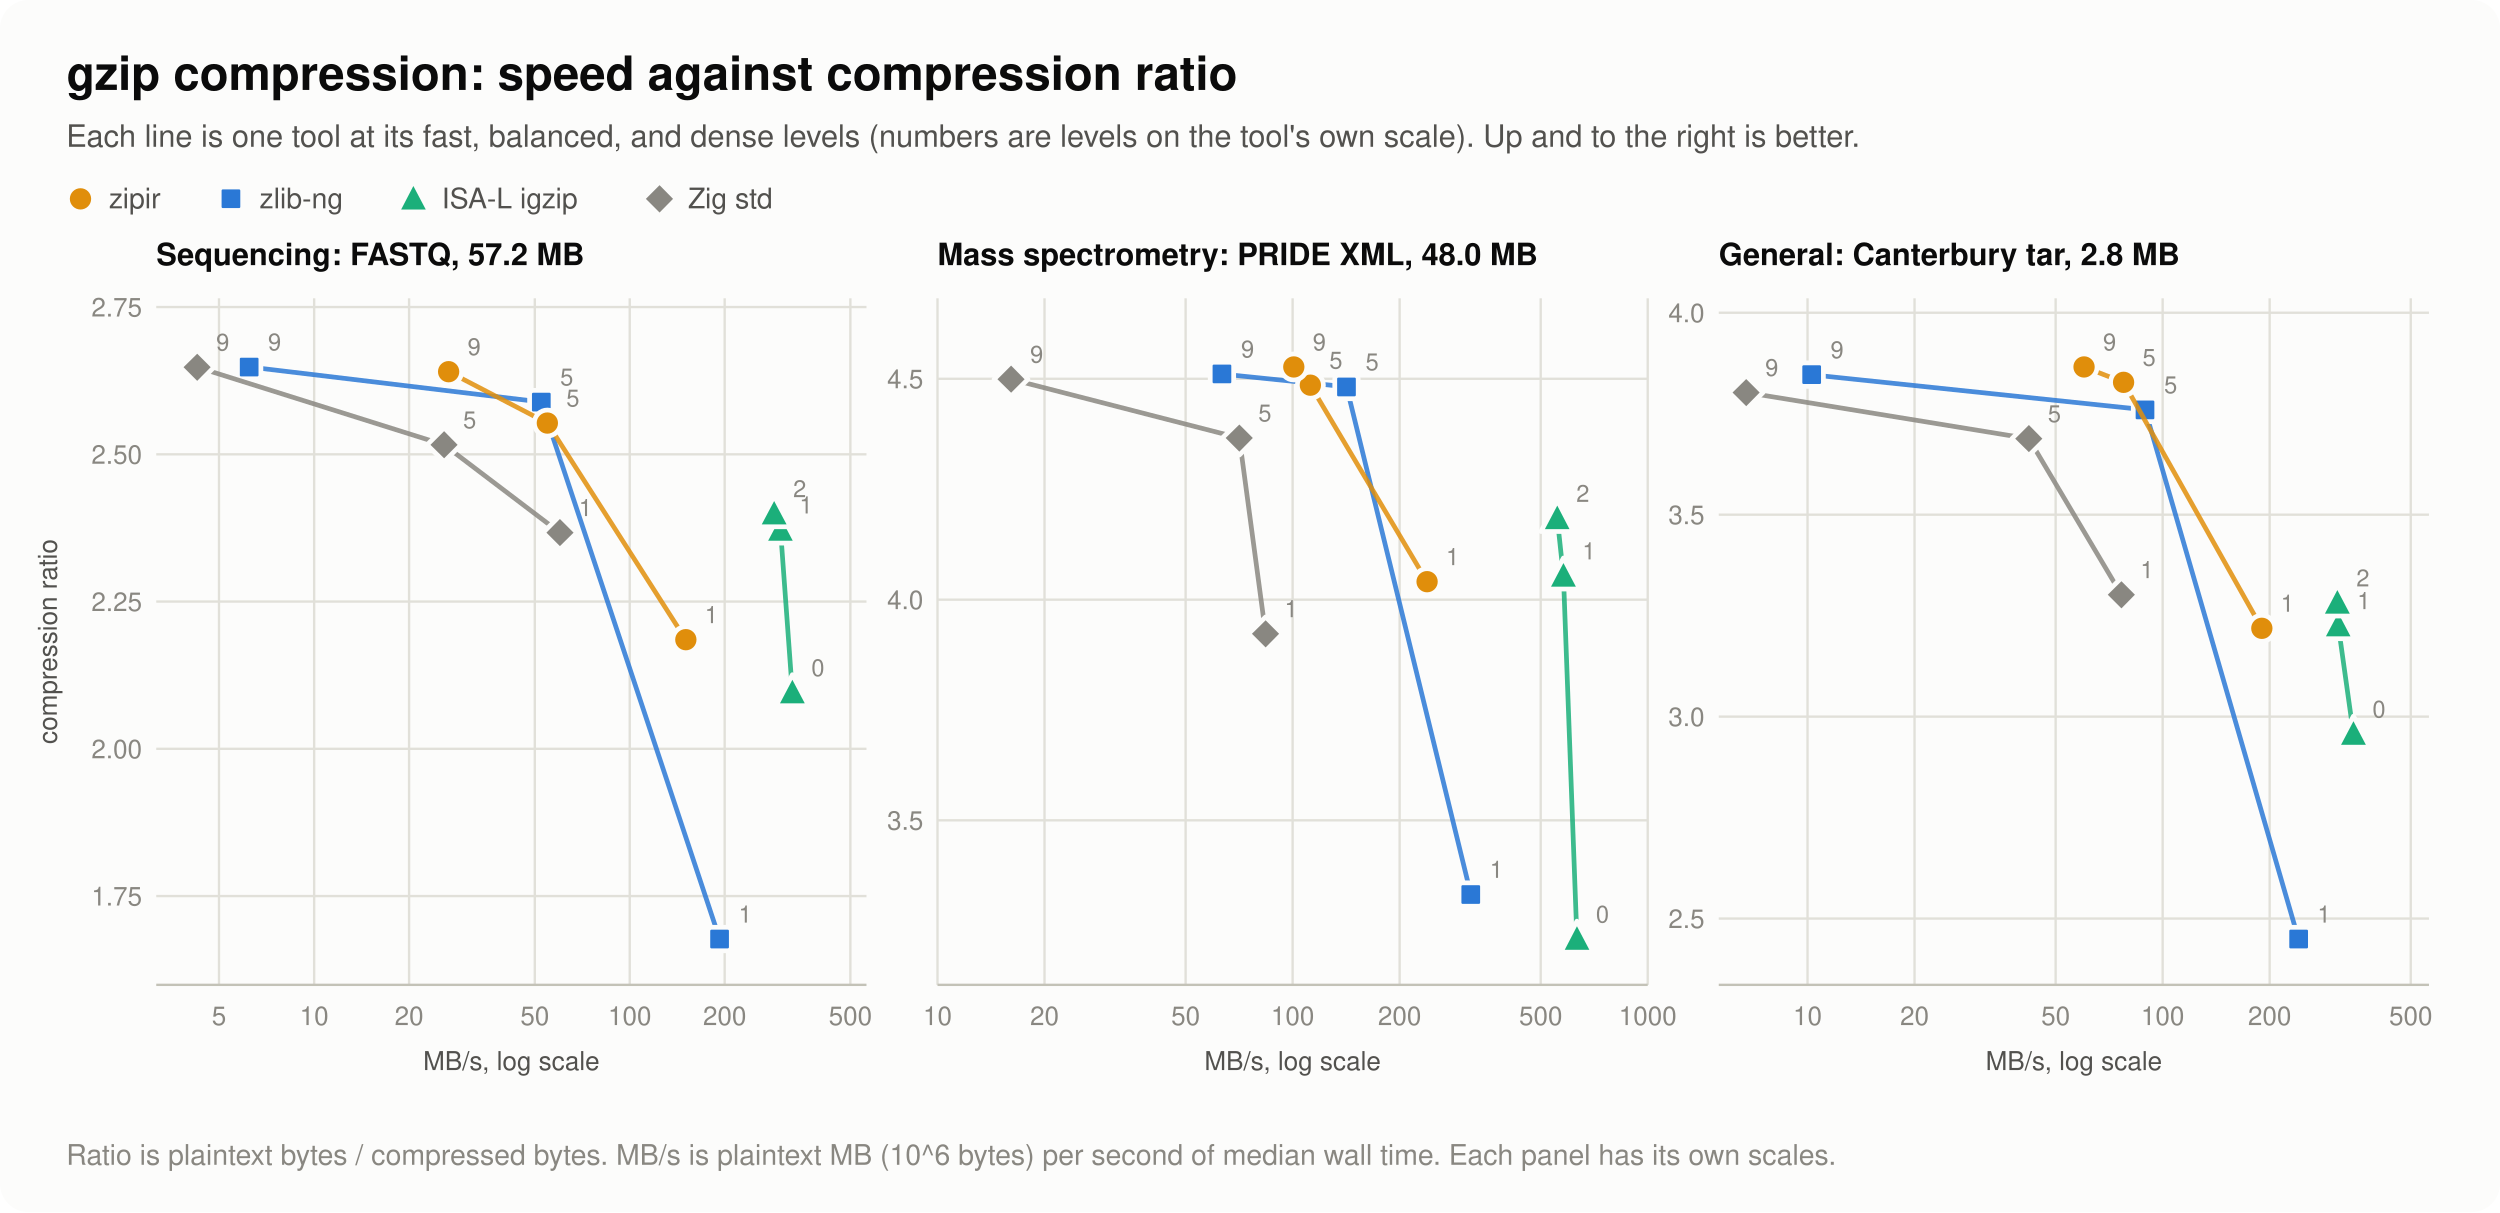
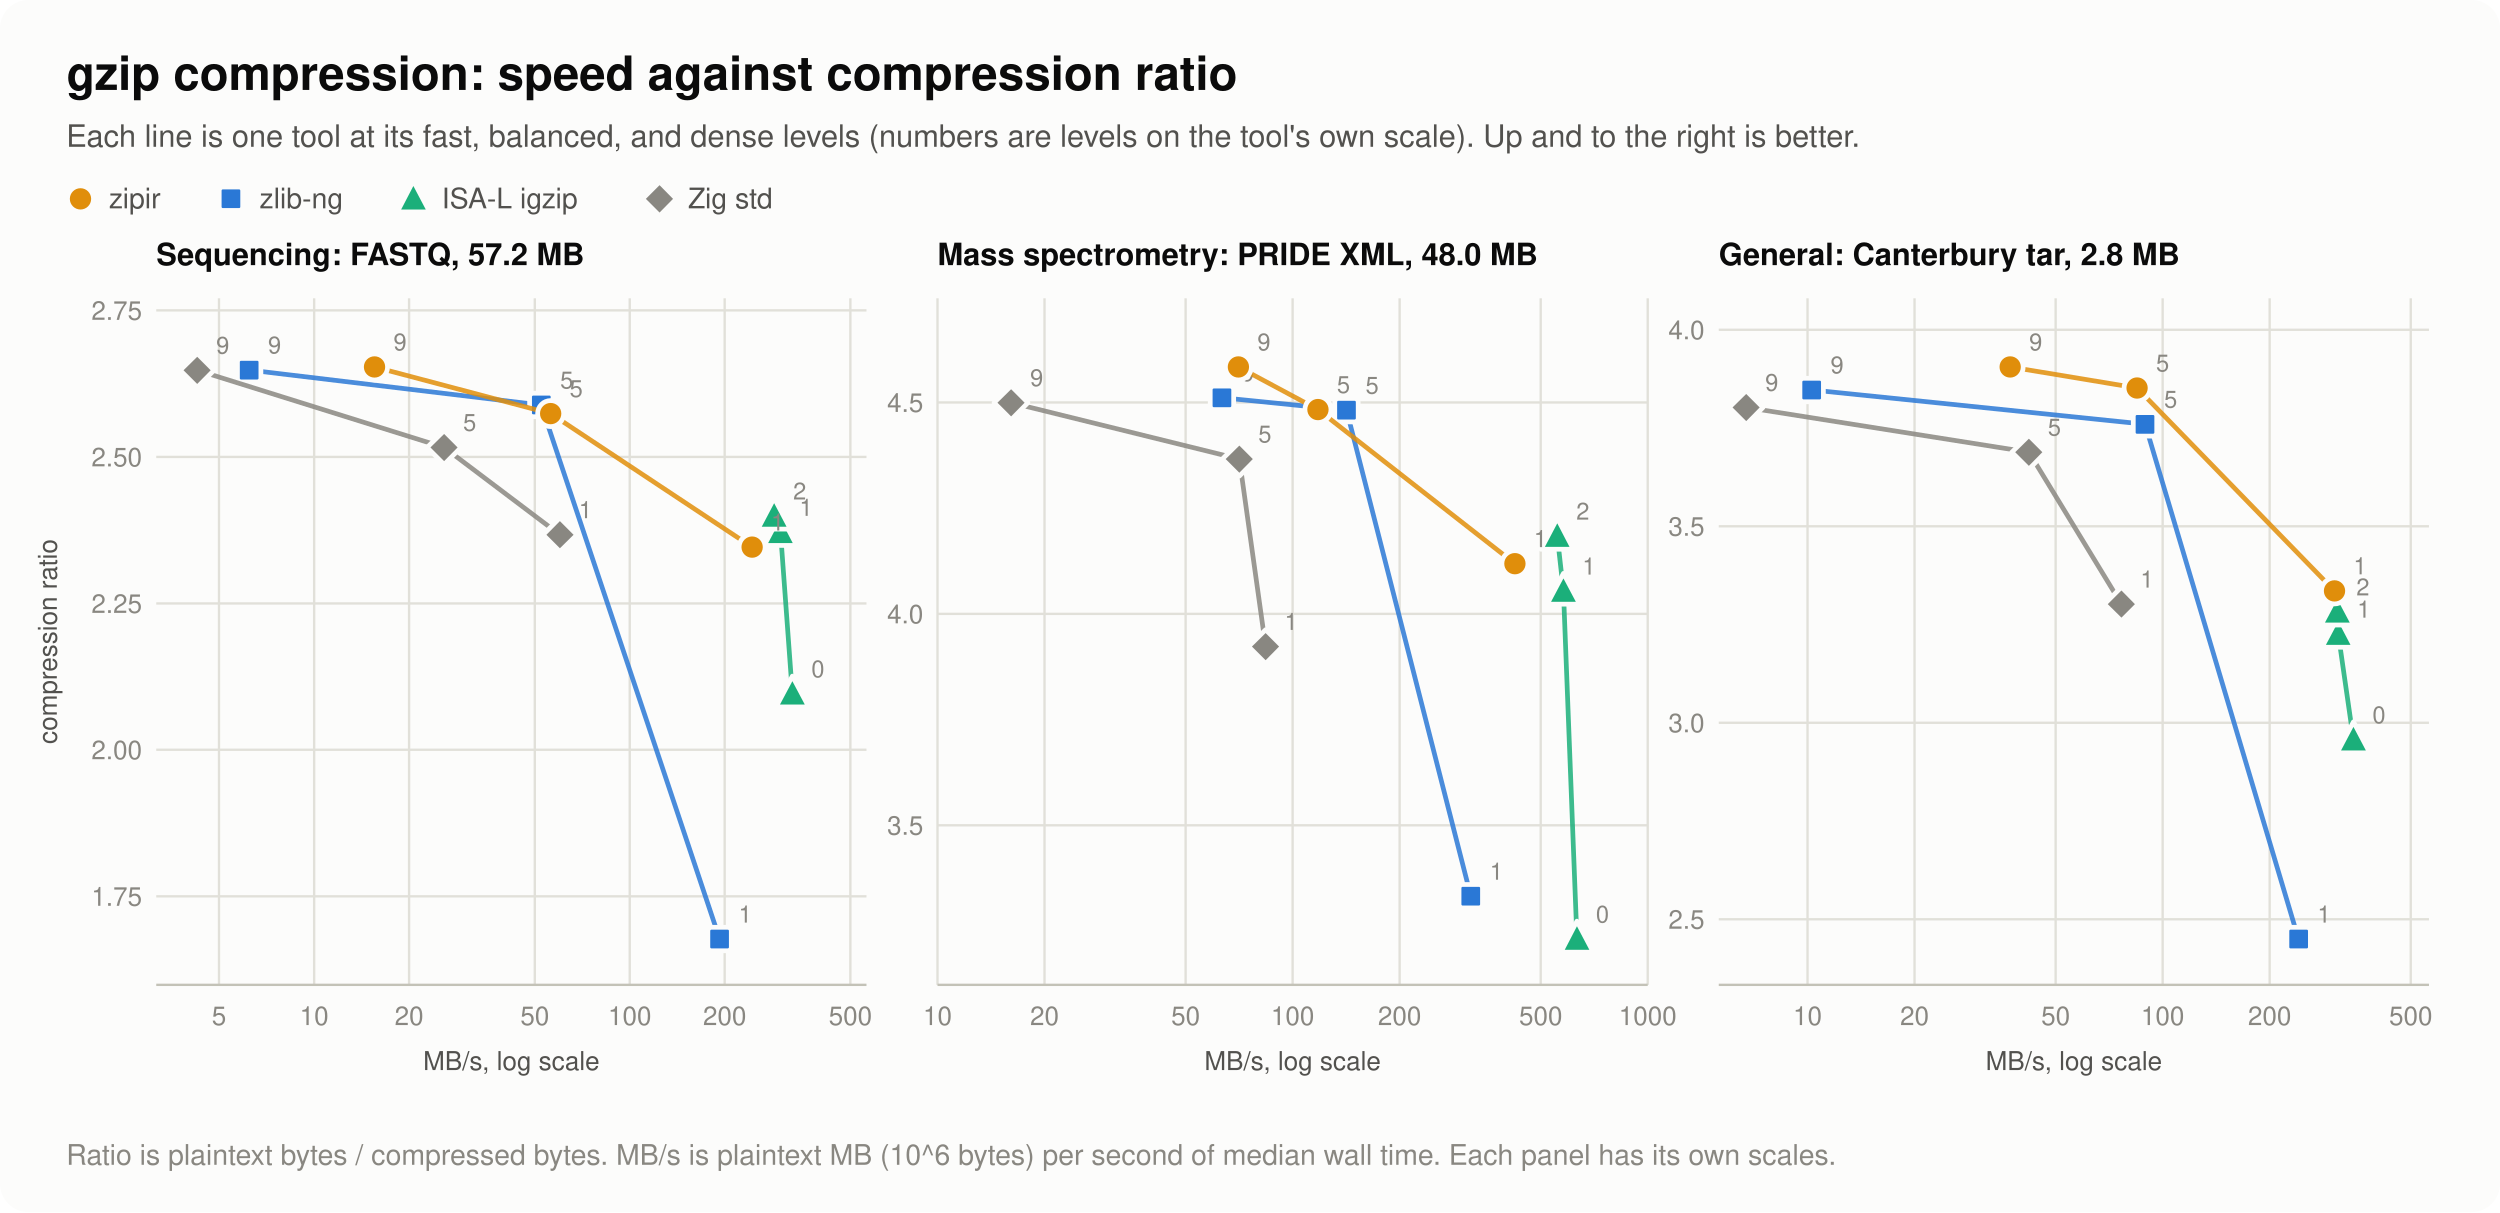
<svg xmlns="http://www.w3.org/2000/svg" viewBox="0 0 1056 512" width="1056" height="512" role="img" font-family="system-ui, -apple-system, &quot;Segoe UI&quot;, Helvetica, Arial, sans-serif">
  <rect width="1056" height="512" rx="12" fill="#fcfcfb" />
  <text x="28.0" y="38.0" font-size="20" fill="#0b0b0b" text-anchor="start" font-weight="650">gzip compression: speed against compression ratio</text>
  <text x="28.0" y="62.0" font-size="13" fill="#52514e" text-anchor="start" font-weight="400">Each line is one tool at its fast, balanced, and dense levels (numbers are levels on the tool's own scale). Up and to the right is better.</text>
  <circle cx="34.0" cy="84.0" r="5.5" fill="#e08e0b" stroke="#fcfcfb" stroke-width="2" />
  <text x="46.0" y="88.0" font-size="12" fill="#52514e" text-anchor="start" font-weight="400">zipir</text>
  <rect x="92.6" y="79.0" width="9.9" height="9.9" rx="1.5" fill="#2a78d6" stroke="#fcfcfb" stroke-width="2" />
  <text x="109.6" y="88.0" font-size="12" fill="#52514e" text-anchor="start" font-weight="400">zlib-ng</text>
  <path d="M174.6,76.4 L181.5,89.5 L167.8,89.5 Z" fill="#1baf7a" stroke="#fcfcfb" stroke-width="2" stroke-linejoin="round" />
  <text x="186.6" y="88.0" font-size="12" fill="#52514e" text-anchor="start" font-weight="400">ISA-L igzip</text>
  <path d="M278.6,76.8 L285.7,84.0 L278.6,91.2 L271.4,84.0 Z" fill="#898781" stroke="#fcfcfb" stroke-width="2" stroke-linejoin="round" />
  <text x="290.6" y="88.0" font-size="12" fill="#52514e" text-anchor="start" font-weight="400">Zig std</text>
  <text x="66.0" y="112.0" font-size="13" fill="#0b0b0b" text-anchor="start" font-weight="600">Sequencing: FASTQ, 57.2 MB</text>
  <line x1="92.5" y1="126.0" x2="92.5" y2="416.0" stroke="#e1e0d9" stroke-width="1" />
  <text x="92.5" y="433.0" font-size="11" fill="#898781" text-anchor="middle" font-weight="400">5</text>
  <line x1="132.7" y1="126.0" x2="132.7" y2="416.0" stroke="#e1e0d9" stroke-width="1" />
  <text x="132.7" y="433.0" font-size="11" fill="#898781" text-anchor="middle" font-weight="400">10</text>
  <line x1="172.8" y1="126.0" x2="172.8" y2="416.0" stroke="#e1e0d9" stroke-width="1" />
  <text x="172.8" y="433.0" font-size="11" fill="#898781" text-anchor="middle" font-weight="400">20</text>
  <line x1="225.9" y1="126.0" x2="225.9" y2="416.0" stroke="#e1e0d9" stroke-width="1" />
  <text x="225.9" y="433.0" font-size="11" fill="#898781" text-anchor="middle" font-weight="400">50</text>
  <line x1="266.0" y1="126.0" x2="266.0" y2="416.0" stroke="#e1e0d9" stroke-width="1" />
  <text x="266.0" y="433.0" font-size="11" fill="#898781" text-anchor="middle" font-weight="400">100</text>
  <line x1="306.1" y1="126.0" x2="306.1" y2="416.0" stroke="#e1e0d9" stroke-width="1" />
  <text x="306.1" y="433.0" font-size="11" fill="#898781" text-anchor="middle" font-weight="400">200</text>
  <line x1="359.2" y1="126.0" x2="359.2" y2="416.0" stroke="#e1e0d9" stroke-width="1" />
  <text x="359.2" y="433.0" font-size="11" fill="#898781" text-anchor="middle" font-weight="400">500</text>
-   <line x1="66.0" y1="378.5" x2="366.0" y2="378.5" stroke="#e1e0d9" stroke-width="1" />
-   <text x="60.0" y="382.5" font-size="11" fill="#898781" text-anchor="end" font-weight="400">1.75</text>
-   <line x1="66.0" y1="316.3" x2="366.0" y2="316.3" stroke="#e1e0d9" stroke-width="1" />
-   <text x="60.0" y="320.3" font-size="11" fill="#898781" text-anchor="end" font-weight="400">2.00</text>
-   <line x1="66.0" y1="254.1" x2="366.0" y2="254.1" stroke="#e1e0d9" stroke-width="1" />
-   <text x="60.0" y="258.1" font-size="11" fill="#898781" text-anchor="end" font-weight="400">2.25</text>
-   <line x1="66.0" y1="191.9" x2="366.0" y2="191.9" stroke="#e1e0d9" stroke-width="1" />
-   <text x="60.0" y="195.9" font-size="11" fill="#898781" text-anchor="end" font-weight="400">2.50</text>
-   <line x1="66.0" y1="129.7" x2="366.0" y2="129.7" stroke="#e1e0d9" stroke-width="1" />
-   <text x="60.0" y="133.7" font-size="11" fill="#898781" text-anchor="end" font-weight="400">2.75</text>
+   <line x1="66.0" y1="378.6" x2="366.0" y2="378.6" stroke="#e1e0d9" stroke-width="1" />
+   <text x="60.0" y="382.6" font-size="11" fill="#898781" text-anchor="end" font-weight="400">1.75</text>
+   <line x1="66.0" y1="316.7" x2="366.0" y2="316.7" stroke="#e1e0d9" stroke-width="1" />
+   <text x="60.0" y="320.7" font-size="11" fill="#898781" text-anchor="end" font-weight="400">2.00</text>
+   <line x1="66.0" y1="254.9" x2="366.0" y2="254.9" stroke="#e1e0d9" stroke-width="1" />
+   <text x="60.0" y="258.9" font-size="11" fill="#898781" text-anchor="end" font-weight="400">2.25</text>
+   <line x1="66.0" y1="193.0" x2="366.0" y2="193.0" stroke="#e1e0d9" stroke-width="1" />
+   <text x="60.0" y="197.0" font-size="11" fill="#898781" text-anchor="end" font-weight="400">2.50</text>
+   <line x1="66.0" y1="131.1" x2="366.0" y2="131.1" stroke="#e1e0d9" stroke-width="1" />
+   <text x="60.0" y="135.1" font-size="11" fill="#898781" text-anchor="end" font-weight="400">2.75</text>
  <line x1="66.0" y1="416.0" x2="366.0" y2="416.0" stroke="#c3c2b7" stroke-width="1" />
-   <path d="M304.0,396.7 L228.6,169.8 L105.2,155.0" fill="none" stroke="#2a78d6" stroke-width="2" stroke-linejoin="round" stroke-linecap="round" opacity="0.85" />
+   <path d="M304.0,396.7 L228.6,171.1 L105.2,156.3" fill="none" stroke="#2a78d6" stroke-width="2" stroke-linejoin="round" stroke-linecap="round" opacity="0.85" />
  <rect x="299.0" y="391.7" width="9.9" height="9.9" rx="1.5" fill="#2a78d6" stroke="#fcfcfb" stroke-width="2" />
  <text x="312.0" y="389.7" font-size="10" fill="#898781" text-anchor="start" font-weight="400">1</text>
-   <rect x="223.7" y="164.9" width="9.9" height="9.9" rx="1.5" fill="#2a78d6" stroke="#fcfcfb" stroke-width="2" />
-   <text x="236.6" y="162.8" font-size="10" fill="#898781" text-anchor="start" font-weight="400">5</text>
-   <rect x="100.3" y="150.1" width="9.9" height="9.9" rx="1.5" fill="#2a78d6" stroke="#fcfcfb" stroke-width="2" />
-   <text x="113.2" y="148.0" font-size="10" fill="#898781" text-anchor="start" font-weight="400">9</text>
-   <path d="M334.7,292.6 L329.7,223.9 L327.0,217.0" fill="none" stroke="#1baf7a" stroke-width="2" stroke-linejoin="round" stroke-linecap="round" opacity="0.85" />
-   <path d="M334.7,285.0 L341.6,298.1 L327.8,298.1 Z" fill="#1baf7a" stroke="#fcfcfb" stroke-width="2" stroke-linejoin="round" />
-   <text x="342.7" y="285.6" font-size="10" fill="#898781" text-anchor="start" font-weight="400">0</text>
-   <path d="M329.7,216.4 L336.5,229.4 L322.8,229.4 Z" fill="#1baf7a" stroke="#fcfcfb" stroke-width="2" stroke-linejoin="round" />
-   <text x="337.7" y="216.9" font-size="10" fill="#898781" text-anchor="start" font-weight="400">1</text>
-   <path d="M327.0,209.5 L333.9,222.5 L320.1,222.5 Z" fill="#1baf7a" stroke="#fcfcfb" stroke-width="2" stroke-linejoin="round" />
-   <text x="335.0" y="210.0" font-size="10" fill="#898781" text-anchor="start" font-weight="400">2</text>
-   <path d="M236.5,225.0 L187.6,187.9 L83.3,155.1" fill="none" stroke="#898781" stroke-width="2" stroke-linejoin="round" stroke-linecap="round" opacity="0.85" />
-   <path d="M236.5,217.8 L243.7,225.0 L236.5,232.1 L229.4,225.0 Z" fill="#898781" stroke="#fcfcfb" stroke-width="2" stroke-linejoin="round" />
-   <text x="244.5" y="218.0" font-size="10" fill="#898781" text-anchor="start" font-weight="400">1</text>
-   <path d="M187.6,180.7 L194.7,187.9 L187.6,195.0 L180.4,187.9 Z" fill="#898781" stroke="#fcfcfb" stroke-width="2" stroke-linejoin="round" />
-   <text x="195.6" y="180.9" font-size="10" fill="#898781" text-anchor="start" font-weight="400">5</text>
-   <path d="M83.3,148.0 L90.4,155.1 L83.3,162.3 L76.1,155.1 Z" fill="#898781" stroke="#fcfcfb" stroke-width="2" stroke-linejoin="round" />
-   <text x="91.3" y="148.1" font-size="10" fill="#898781" text-anchor="start" font-weight="400">9</text>
-   <path d="M289.7,270.2 L231.2,178.7 L189.5,157.0" fill="none" stroke="#e08e0b" stroke-width="2" stroke-linejoin="round" stroke-linecap="round" opacity="0.85" />
-   <circle cx="289.7" cy="270.2" r="5.5" fill="#e08e0b" stroke="#fcfcfb" stroke-width="2" />
-   <text x="297.7" y="263.2" font-size="10" fill="#898781" text-anchor="start" font-weight="400">1</text>
-   <circle cx="231.2" cy="178.7" r="5.5" fill="#e08e0b" stroke="#fcfcfb" stroke-width="2" />
-   <text x="239.2" y="171.7" font-size="10" fill="#898781" text-anchor="start" font-weight="400">5</text>
-   <circle cx="189.5" cy="157.0" r="5.5" fill="#e08e0b" stroke="#fcfcfb" stroke-width="2" />
-   <text x="197.5" y="150.0" font-size="10" fill="#898781" text-anchor="start" font-weight="400">9</text>
+   <rect x="223.7" y="166.1" width="9.9" height="9.9" rx="1.5" fill="#2a78d6" stroke="#fcfcfb" stroke-width="2" />
+   <text x="236.6" y="164.1" font-size="10" fill="#898781" text-anchor="start" font-weight="400">5</text>
+   <rect x="100.3" y="151.4" width="9.9" height="9.9" rx="1.5" fill="#2a78d6" stroke="#fcfcfb" stroke-width="2" />
+   <text x="113.2" y="149.3" font-size="10" fill="#898781" text-anchor="start" font-weight="400">9</text>
+   <path d="M334.7,293.1 L329.7,224.9 L327.0,218.0" fill="none" stroke="#1baf7a" stroke-width="2" stroke-linejoin="round" stroke-linecap="round" opacity="0.85" />
+   <path d="M334.7,285.6 L341.6,298.6 L327.8,298.6 Z" fill="#1baf7a" stroke="#fcfcfb" stroke-width="2" stroke-linejoin="round" />
+   <text x="342.7" y="286.1" font-size="10" fill="#898781" text-anchor="start" font-weight="400">0</text>
+   <path d="M329.7,217.3 L336.5,230.4 L322.8,230.4 Z" fill="#1baf7a" stroke="#fcfcfb" stroke-width="2" stroke-linejoin="round" />
+   <text x="337.7" y="217.9" font-size="10" fill="#898781" text-anchor="start" font-weight="400">1</text>
+   <path d="M327.0,210.4 L333.9,223.5 L320.1,223.5 Z" fill="#1baf7a" stroke="#fcfcfb" stroke-width="2" stroke-linejoin="round" />
+   <text x="335.0" y="211.0" font-size="10" fill="#898781" text-anchor="start" font-weight="400">2</text>
+   <path d="M236.5,225.9 L187.6,189.0 L83.3,156.4" fill="none" stroke="#898781" stroke-width="2" stroke-linejoin="round" stroke-linecap="round" opacity="0.85" />
+   <path d="M236.5,218.7 L243.7,225.9 L236.5,233.0 L229.4,225.9 Z" fill="#898781" stroke="#fcfcfb" stroke-width="2" stroke-linejoin="round" />
+   <text x="244.5" y="218.9" font-size="10" fill="#898781" text-anchor="start" font-weight="400">1</text>
+   <path d="M187.6,181.9 L194.7,189.0 L187.6,196.2 L180.4,189.0 Z" fill="#898781" stroke="#fcfcfb" stroke-width="2" stroke-linejoin="round" />
+   <text x="195.6" y="182.0" font-size="10" fill="#898781" text-anchor="start" font-weight="400">5</text>
+   <path d="M83.3,149.3 L90.4,156.4 L83.3,163.6 L76.1,156.4 Z" fill="#898781" stroke="#fcfcfb" stroke-width="2" stroke-linejoin="round" />
+   <text x="91.3" y="149.4" font-size="10" fill="#898781" text-anchor="start" font-weight="400">9</text>
+   <path d="M317.7,231.1 L232.6,174.7 L158.2,155.0" fill="none" stroke="#e08e0b" stroke-width="2" stroke-linejoin="round" stroke-linecap="round" opacity="0.85" />
+   <circle cx="317.7" cy="231.1" r="5.5" fill="#e08e0b" stroke="#fcfcfb" stroke-width="2" />
+   <text x="325.7" y="224.1" font-size="10" fill="#898781" text-anchor="start" font-weight="400">1</text>
+   <circle cx="232.6" cy="174.7" r="5.5" fill="#e08e0b" stroke="#fcfcfb" stroke-width="2" />
+   <text x="240.6" y="167.7" font-size="10" fill="#898781" text-anchor="start" font-weight="400">5</text>
+   <circle cx="158.2" cy="155.0" r="5.5" fill="#e08e0b" stroke="#fcfcfb" stroke-width="2" />
+   <text x="166.2" y="148.0" font-size="10" fill="#898781" text-anchor="start" font-weight="400">9</text>
  <text x="216.0" y="452.0" font-size="11" fill="#52514e" text-anchor="middle" font-weight="400">MB/s, log scale</text>
  <text x="396.0" y="112.0" font-size="13" fill="#0b0b0b" text-anchor="start" font-weight="600">Mass spectrometry: PRIDE XML, 48.0 MB</text>
  <line x1="396.0" y1="126.0" x2="396.0" y2="416.0" stroke="#e1e0d9" stroke-width="1" />
  <text x="396.0" y="433.0" font-size="11" fill="#898781" text-anchor="middle" font-weight="400">10</text>
  <line x1="441.2" y1="126.0" x2="441.2" y2="416.0" stroke="#e1e0d9" stroke-width="1" />
  <text x="441.2" y="433.0" font-size="11" fill="#898781" text-anchor="middle" font-weight="400">20</text>
  <line x1="500.8" y1="126.0" x2="500.8" y2="416.0" stroke="#e1e0d9" stroke-width="1" />
  <text x="500.8" y="433.0" font-size="11" fill="#898781" text-anchor="middle" font-weight="400">50</text>
  <line x1="546.0" y1="126.0" x2="546.0" y2="416.0" stroke="#e1e0d9" stroke-width="1" />
  <text x="546.0" y="433.0" font-size="11" fill="#898781" text-anchor="middle" font-weight="400">100</text>
  <line x1="591.2" y1="126.0" x2="591.2" y2="416.0" stroke="#e1e0d9" stroke-width="1" />
  <text x="591.2" y="433.0" font-size="11" fill="#898781" text-anchor="middle" font-weight="400">200</text>
  <line x1="650.8" y1="126.0" x2="650.8" y2="416.0" stroke="#e1e0d9" stroke-width="1" />
  <text x="650.8" y="433.0" font-size="11" fill="#898781" text-anchor="middle" font-weight="400">500</text>
  <line x1="696.0" y1="126.0" x2="696.0" y2="416.0" stroke="#e1e0d9" stroke-width="1" />
  <text x="696.0" y="433.0" font-size="11" fill="#898781" text-anchor="middle" font-weight="400">1000</text>
-   <line x1="396.0" y1="346.5" x2="696.0" y2="346.5" stroke="#e1e0d9" stroke-width="1" />
-   <text x="390.0" y="350.5" font-size="11" fill="#898781" text-anchor="end" font-weight="400">3.5</text>
-   <line x1="396.0" y1="253.3" x2="696.0" y2="253.3" stroke="#e1e0d9" stroke-width="1" />
-   <text x="390.0" y="257.3" font-size="11" fill="#898781" text-anchor="end" font-weight="400">4.0</text>
-   <line x1="396.0" y1="160.0" x2="696.0" y2="160.0" stroke="#e1e0d9" stroke-width="1" />
-   <text x="390.0" y="164.0" font-size="11" fill="#898781" text-anchor="end" font-weight="400">4.5</text>
+   <line x1="396.0" y1="348.6" x2="696.0" y2="348.6" stroke="#e1e0d9" stroke-width="1" />
+   <text x="390.0" y="352.6" font-size="11" fill="#898781" text-anchor="end" font-weight="400">3.5</text>
+   <line x1="396.0" y1="259.3" x2="696.0" y2="259.3" stroke="#e1e0d9" stroke-width="1" />
+   <text x="390.0" y="263.3" font-size="11" fill="#898781" text-anchor="end" font-weight="400">4.0</text>
+   <line x1="396.0" y1="170.0" x2="696.0" y2="170.0" stroke="#e1e0d9" stroke-width="1" />
+   <text x="390.0" y="174.0" font-size="11" fill="#898781" text-anchor="end" font-weight="400">4.5</text>
  <line x1="396.0" y1="416.0" x2="696.0" y2="416.0" stroke="#c3c2b7" stroke-width="1" />
-   <path d="M621.3,377.8 L568.8,163.4 L516.2,158.0" fill="none" stroke="#2a78d6" stroke-width="2" stroke-linejoin="round" stroke-linecap="round" opacity="0.85" />
-   <rect x="616.3" y="372.9" width="9.9" height="9.9" rx="1.5" fill="#2a78d6" stroke="#fcfcfb" stroke-width="2" />
-   <text x="629.3" y="370.8" font-size="10" fill="#898781" text-anchor="start" font-weight="400">1</text>
-   <rect x="563.8" y="158.5" width="9.9" height="9.9" rx="1.5" fill="#2a78d6" stroke="#fcfcfb" stroke-width="2" />
-   <text x="576.8" y="156.4" font-size="10" fill="#898781" text-anchor="start" font-weight="400">5</text>
-   <rect x="511.2" y="153.0" width="9.9" height="9.9" rx="1.5" fill="#2a78d6" stroke="#fcfcfb" stroke-width="2" />
-   <text x="524.2" y="151.0" font-size="10" fill="#898781" text-anchor="start" font-weight="400">9</text>
-   <path d="M666.1,396.7 L660.4,243.3 L657.8,219.0" fill="none" stroke="#1baf7a" stroke-width="2" stroke-linejoin="round" stroke-linecap="round" opacity="0.85" />
+   <path d="M621.3,378.6 L568.8,173.3 L516.2,168.0" fill="none" stroke="#2a78d6" stroke-width="2" stroke-linejoin="round" stroke-linecap="round" opacity="0.85" />
+   <rect x="616.3" y="373.6" width="9.9" height="9.9" rx="1.5" fill="#2a78d6" stroke="#fcfcfb" stroke-width="2" />
+   <text x="629.3" y="371.6" font-size="10" fill="#898781" text-anchor="start" font-weight="400">1</text>
+   <rect x="563.8" y="168.3" width="9.9" height="9.9" rx="1.5" fill="#2a78d6" stroke="#fcfcfb" stroke-width="2" />
+   <text x="576.8" y="166.3" font-size="10" fill="#898781" text-anchor="start" font-weight="400">5</text>
+   <rect x="511.2" y="163.1" width="9.9" height="9.9" rx="1.5" fill="#2a78d6" stroke="#fcfcfb" stroke-width="2" />
+   <text x="524.2" y="161.0" font-size="10" fill="#898781" text-anchor="start" font-weight="400">9</text>
+   <path d="M666.1,396.7 L660.4,249.7 L657.8,226.5" fill="none" stroke="#1baf7a" stroke-width="2" stroke-linejoin="round" stroke-linecap="round" opacity="0.85" />
  <path d="M666.1,389.1 L673.0,402.2 L659.3,402.2 Z" fill="#1baf7a" stroke="#fcfcfb" stroke-width="2" stroke-linejoin="round" />
  <text x="674.1" y="389.7" font-size="10" fill="#898781" text-anchor="start" font-weight="400">0</text>
-   <path d="M660.4,235.7 L667.3,248.8 L653.5,248.8 Z" fill="#1baf7a" stroke="#fcfcfb" stroke-width="2" stroke-linejoin="round" />
-   <text x="668.4" y="236.3" font-size="10" fill="#898781" text-anchor="start" font-weight="400">1</text>
-   <path d="M657.8,211.4 L664.6,224.5 L650.9,224.5 Z" fill="#1baf7a" stroke="#fcfcfb" stroke-width="2" stroke-linejoin="round" />
-   <text x="665.8" y="212.0" font-size="10" fill="#898781" text-anchor="start" font-weight="400">2</text>
-   <path d="M534.6,267.7 L523.5,185.0 L427.1,160.2" fill="none" stroke="#898781" stroke-width="2" stroke-linejoin="round" stroke-linecap="round" opacity="0.85" />
-   <path d="M534.6,260.6 L541.7,267.7 L534.6,274.9 L527.4,267.7 Z" fill="#898781" stroke="#fcfcfb" stroke-width="2" stroke-linejoin="round" />
-   <text x="542.6" y="260.7" font-size="10" fill="#898781" text-anchor="start" font-weight="400">1</text>
-   <path d="M523.5,177.9 L530.6,185.0 L523.5,192.2 L516.3,185.0 Z" fill="#898781" stroke="#fcfcfb" stroke-width="2" stroke-linejoin="round" />
-   <text x="531.5" y="178.0" font-size="10" fill="#898781" text-anchor="start" font-weight="400">5</text>
-   <path d="M427.1,153.0 L434.2,160.2 L427.1,167.3 L419.9,160.2 Z" fill="#898781" stroke="#fcfcfb" stroke-width="2" stroke-linejoin="round" />
-   <text x="435.1" y="153.2" font-size="10" fill="#898781" text-anchor="start" font-weight="400">9</text>
-   <path d="M602.8,245.7 L553.5,162.7 L546.5,155.0" fill="none" stroke="#e08e0b" stroke-width="2" stroke-linejoin="round" stroke-linecap="round" opacity="0.85" />
-   <circle cx="602.8" cy="245.7" r="5.5" fill="#e08e0b" stroke="#fcfcfb" stroke-width="2" />
-   <text x="610.8" y="238.7" font-size="10" fill="#898781" text-anchor="start" font-weight="400">1</text>
-   <circle cx="553.5" cy="162.7" r="5.5" fill="#e08e0b" stroke="#fcfcfb" stroke-width="2" />
-   <text x="561.5" y="155.7" font-size="10" fill="#898781" text-anchor="start" font-weight="400">5</text>
-   <circle cx="546.5" cy="155.0" r="5.5" fill="#e08e0b" stroke="#fcfcfb" stroke-width="2" />
-   <text x="554.5" y="148.0" font-size="10" fill="#898781" text-anchor="start" font-weight="400">9</text>
+   <path d="M660.4,242.2 L667.3,255.2 L653.5,255.2 Z" fill="#1baf7a" stroke="#fcfcfb" stroke-width="2" stroke-linejoin="round" />
+   <text x="668.4" y="242.7" font-size="10" fill="#898781" text-anchor="start" font-weight="400">1</text>
+   <path d="M657.8,218.9 L664.6,232.0 L650.9,232.0 Z" fill="#1baf7a" stroke="#fcfcfb" stroke-width="2" stroke-linejoin="round" />
+   <text x="665.8" y="219.5" font-size="10" fill="#898781" text-anchor="start" font-weight="400">2</text>
+   <path d="M534.6,273.1 L523.5,193.9 L427.1,170.1" fill="none" stroke="#898781" stroke-width="2" stroke-linejoin="round" stroke-linecap="round" opacity="0.85" />
+   <path d="M534.6,266.0 L541.7,273.1 L534.6,280.3 L527.4,273.1 Z" fill="#898781" stroke="#fcfcfb" stroke-width="2" stroke-linejoin="round" />
+   <text x="542.6" y="266.1" font-size="10" fill="#898781" text-anchor="start" font-weight="400">1</text>
+   <path d="M523.5,186.8 L530.6,193.9 L523.5,201.1 L516.3,193.9 Z" fill="#898781" stroke="#fcfcfb" stroke-width="2" stroke-linejoin="round" />
+   <text x="531.5" y="186.9" font-size="10" fill="#898781" text-anchor="start" font-weight="400">5</text>
+   <path d="M427.1,163.0 L434.2,170.1 L427.1,177.3 L419.9,170.1 Z" fill="#898781" stroke="#fcfcfb" stroke-width="2" stroke-linejoin="round" />
+   <text x="435.1" y="163.1" font-size="10" fill="#898781" text-anchor="start" font-weight="400">9</text>
+   <path d="M639.9,238.1 L556.7,173.0 L523.1,155.0" fill="none" stroke="#e08e0b" stroke-width="2" stroke-linejoin="round" stroke-linecap="round" opacity="0.85" />
+   <circle cx="639.9" cy="238.1" r="5.5" fill="#e08e0b" stroke="#fcfcfb" stroke-width="2" />
+   <text x="647.9" y="231.1" font-size="10" fill="#898781" text-anchor="start" font-weight="400">1</text>
+   <circle cx="556.7" cy="173.0" r="5.5" fill="#e08e0b" stroke="#fcfcfb" stroke-width="2" />
+   <text x="564.7" y="166.0" font-size="10" fill="#898781" text-anchor="start" font-weight="400">5</text>
+   <circle cx="523.1" cy="155.0" r="5.5" fill="#e08e0b" stroke="#fcfcfb" stroke-width="2" />
+   <text x="531.1" y="148.0" font-size="10" fill="#898781" text-anchor="start" font-weight="400">9</text>
  <text x="546.0" y="452.0" font-size="11" fill="#52514e" text-anchor="middle" font-weight="400">MB/s, log scale</text>
  <text x="726.0" y="112.0" font-size="13" fill="#0b0b0b" text-anchor="start" font-weight="600">General: Canterbury tar, 2.8 MB</text>
  <line x1="763.5" y1="126.0" x2="763.5" y2="416.0" stroke="#e1e0d9" stroke-width="1" />
  <text x="763.5" y="433.0" font-size="11" fill="#898781" text-anchor="middle" font-weight="400">10</text>
  <line x1="808.7" y1="126.0" x2="808.7" y2="416.0" stroke="#e1e0d9" stroke-width="1" />
  <text x="808.7" y="433.0" font-size="11" fill="#898781" text-anchor="middle" font-weight="400">20</text>
  <line x1="868.3" y1="126.0" x2="868.3" y2="416.0" stroke="#e1e0d9" stroke-width="1" />
  <text x="868.3" y="433.0" font-size="11" fill="#898781" text-anchor="middle" font-weight="400">50</text>
  <line x1="913.5" y1="126.0" x2="913.5" y2="416.0" stroke="#e1e0d9" stroke-width="1" />
  <text x="913.5" y="433.0" font-size="11" fill="#898781" text-anchor="middle" font-weight="400">100</text>
  <line x1="958.7" y1="126.0" x2="958.7" y2="416.0" stroke="#e1e0d9" stroke-width="1" />
  <text x="958.7" y="433.0" font-size="11" fill="#898781" text-anchor="middle" font-weight="400">200</text>
  <line x1="1018.3" y1="126.0" x2="1018.3" y2="416.0" stroke="#e1e0d9" stroke-width="1" />
  <text x="1018.3" y="433.0" font-size="11" fill="#898781" text-anchor="middle" font-weight="400">500</text>
-   <line x1="726.0" y1="388.0" x2="1026.0" y2="388.0" stroke="#e1e0d9" stroke-width="1" />
-   <text x="720.0" y="392.0" font-size="11" fill="#898781" text-anchor="end" font-weight="400">2.5</text>
-   <line x1="726.0" y1="302.7" x2="1026.0" y2="302.7" stroke="#e1e0d9" stroke-width="1" />
-   <text x="720.0" y="306.7" font-size="11" fill="#898781" text-anchor="end" font-weight="400">3.0</text>
-   <line x1="726.0" y1="217.4" x2="1026.0" y2="217.4" stroke="#e1e0d9" stroke-width="1" />
-   <text x="720.0" y="221.4" font-size="11" fill="#898781" text-anchor="end" font-weight="400">3.5</text>
-   <line x1="726.0" y1="132.1" x2="1026.0" y2="132.1" stroke="#e1e0d9" stroke-width="1" />
-   <text x="720.0" y="136.1" font-size="11" fill="#898781" text-anchor="end" font-weight="400">4.0</text>
+   <line x1="726.0" y1="388.3" x2="1026.0" y2="388.3" stroke="#e1e0d9" stroke-width="1" />
+   <text x="720.0" y="392.3" font-size="11" fill="#898781" text-anchor="end" font-weight="400">2.5</text>
+   <line x1="726.0" y1="305.3" x2="1026.0" y2="305.3" stroke="#e1e0d9" stroke-width="1" />
+   <text x="720.0" y="309.3" font-size="11" fill="#898781" text-anchor="end" font-weight="400">3.0</text>
+   <line x1="726.0" y1="222.3" x2="1026.0" y2="222.3" stroke="#e1e0d9" stroke-width="1" />
+   <text x="720.0" y="226.3" font-size="11" fill="#898781" text-anchor="end" font-weight="400">3.5</text>
+   <line x1="726.0" y1="139.3" x2="1026.0" y2="139.3" stroke="#e1e0d9" stroke-width="1" />
+   <text x="720.0" y="143.3" font-size="11" fill="#898781" text-anchor="end" font-weight="400">4.0</text>
  <line x1="726.0" y1="416.0" x2="1026.0" y2="416.0" stroke="#c3c2b7" stroke-width="1" />
-   <path d="M970.9,396.7 L906.1,173.1 L765.2,158.3" fill="none" stroke="#2a78d6" stroke-width="2" stroke-linejoin="round" stroke-linecap="round" opacity="0.85" />
+   <path d="M970.9,396.7 L906.1,179.2 L765.2,164.7" fill="none" stroke="#2a78d6" stroke-width="2" stroke-linejoin="round" stroke-linecap="round" opacity="0.85" />
  <rect x="966.0" y="391.7" width="9.9" height="9.9" rx="1.5" fill="#2a78d6" stroke="#fcfcfb" stroke-width="2" />
  <text x="978.9" y="389.7" font-size="10" fill="#898781" text-anchor="start" font-weight="400">1</text>
-   <rect x="901.1" y="168.2" width="9.9" height="9.9" rx="1.5" fill="#2a78d6" stroke="#fcfcfb" stroke-width="2" />
-   <text x="914.1" y="166.1" font-size="10" fill="#898781" text-anchor="start" font-weight="400">5</text>
-   <rect x="760.3" y="153.3" width="9.9" height="9.9" rx="1.5" fill="#2a78d6" stroke="#fcfcfb" stroke-width="2" />
-   <text x="773.2" y="151.3" font-size="10" fill="#898781" text-anchor="start" font-weight="400">9</text>
-   <path d="M994.1,310.1 L987.7,264.3 L987.3,254.7" fill="none" stroke="#1baf7a" stroke-width="2" stroke-linejoin="round" stroke-linecap="round" opacity="0.85" />
-   <path d="M994.1,302.5 L1001.0,315.6 L987.2,315.6 Z" fill="#1baf7a" stroke="#fcfcfb" stroke-width="2" stroke-linejoin="round" />
-   <text x="1002.1" y="303.1" font-size="10" fill="#898781" text-anchor="start" font-weight="400">0</text>
-   <path d="M987.7,256.8 L994.5,269.8 L980.8,269.8 Z" fill="#1baf7a" stroke="#fcfcfb" stroke-width="2" stroke-linejoin="round" />
-   <text x="995.7" y="257.3" font-size="10" fill="#898781" text-anchor="start" font-weight="400">1</text>
-   <path d="M987.3,247.1 L994.2,260.2 L980.4,260.2 Z" fill="#1baf7a" stroke="#fcfcfb" stroke-width="2" stroke-linejoin="round" />
-   <text x="995.3" y="247.7" font-size="10" fill="#898781" text-anchor="start" font-weight="400">2</text>
-   <path d="M896.1,251.2 L857.0,185.3 L737.6,165.8" fill="none" stroke="#898781" stroke-width="2" stroke-linejoin="round" stroke-linecap="round" opacity="0.85" />
-   <path d="M896.1,244.1 L903.2,251.2 L896.1,258.4 L888.9,251.2 Z" fill="#898781" stroke="#fcfcfb" stroke-width="2" stroke-linejoin="round" />
-   <text x="904.1" y="244.2" font-size="10" fill="#898781" text-anchor="start" font-weight="400">1</text>
-   <path d="M857.0,178.1 L864.1,185.3 L857.0,192.4 L849.8,185.3 Z" fill="#898781" stroke="#fcfcfb" stroke-width="2" stroke-linejoin="round" />
-   <text x="865.0" y="178.3" font-size="10" fill="#898781" text-anchor="start" font-weight="400">5</text>
-   <path d="M737.6,158.7 L744.7,165.8 L737.6,173.0 L730.4,165.8 Z" fill="#898781" stroke="#fcfcfb" stroke-width="2" stroke-linejoin="round" />
-   <text x="745.6" y="158.8" font-size="10" fill="#898781" text-anchor="start" font-weight="400">9</text>
-   <path d="M955.4,265.4 L897.0,161.5 L880.3,155.0" fill="none" stroke="#e08e0b" stroke-width="2" stroke-linejoin="round" stroke-linecap="round" opacity="0.85" />
-   <circle cx="955.4" cy="265.4" r="5.5" fill="#e08e0b" stroke="#fcfcfb" stroke-width="2" />
-   <text x="963.4" y="258.4" font-size="10" fill="#898781" text-anchor="start" font-weight="400">1</text>
-   <circle cx="897.0" cy="161.5" r="5.5" fill="#e08e0b" stroke="#fcfcfb" stroke-width="2" />
-   <text x="905.0" y="154.5" font-size="10" fill="#898781" text-anchor="start" font-weight="400">5</text>
-   <circle cx="880.3" cy="155.0" r="5.5" fill="#e08e0b" stroke="#fcfcfb" stroke-width="2" />
-   <text x="888.3" y="148.0" font-size="10" fill="#898781" text-anchor="start" font-weight="400">9</text>
+   <rect x="901.1" y="174.3" width="9.9" height="9.9" rx="1.5" fill="#2a78d6" stroke="#fcfcfb" stroke-width="2" />
+   <text x="914.1" y="172.2" font-size="10" fill="#898781" text-anchor="start" font-weight="400">5</text>
+   <rect x="760.3" y="159.8" width="9.9" height="9.9" rx="1.5" fill="#2a78d6" stroke="#fcfcfb" stroke-width="2" />
+   <text x="773.2" y="157.7" font-size="10" fill="#898781" text-anchor="start" font-weight="400">9</text>
+   <path d="M994.1,312.5 L987.7,267.9 L987.3,258.5" fill="none" stroke="#1baf7a" stroke-width="2" stroke-linejoin="round" stroke-linecap="round" opacity="0.85" />
+   <path d="M994.1,304.9 L1001.0,318.0 L987.2,318.0 Z" fill="#1baf7a" stroke="#fcfcfb" stroke-width="2" stroke-linejoin="round" />
+   <text x="1002.1" y="305.5" font-size="10" fill="#898781" text-anchor="start" font-weight="400">0</text>
+   <path d="M987.7,260.4 L994.5,273.4 L980.8,273.4 Z" fill="#1baf7a" stroke="#fcfcfb" stroke-width="2" stroke-linejoin="round" />
+   <text x="995.7" y="260.9" font-size="10" fill="#898781" text-anchor="start" font-weight="400">1</text>
+   <path d="M987.3,251.0 L994.2,264.0 L980.4,264.0 Z" fill="#1baf7a" stroke="#fcfcfb" stroke-width="2" stroke-linejoin="round" />
+   <text x="995.3" y="251.5" font-size="10" fill="#898781" text-anchor="start" font-weight="400">2</text>
+   <path d="M896.1,255.2 L857.0,191.0 L737.6,172.1" fill="none" stroke="#898781" stroke-width="2" stroke-linejoin="round" stroke-linecap="round" opacity="0.85" />
+   <path d="M896.1,248.0 L903.2,255.2 L896.1,262.3 L888.9,255.2 Z" fill="#898781" stroke="#fcfcfb" stroke-width="2" stroke-linejoin="round" />
+   <text x="904.1" y="248.2" font-size="10" fill="#898781" text-anchor="start" font-weight="400">1</text>
+   <path d="M857.0,183.9 L864.1,191.0 L857.0,198.2 L849.8,191.0 Z" fill="#898781" stroke="#fcfcfb" stroke-width="2" stroke-linejoin="round" />
+   <text x="865.0" y="184.0" font-size="10" fill="#898781" text-anchor="start" font-weight="400">5</text>
+   <path d="M737.6,165.0 L744.7,172.1 L737.6,179.3 L730.4,172.1 Z" fill="#898781" stroke="#fcfcfb" stroke-width="2" stroke-linejoin="round" />
+   <text x="745.6" y="165.1" font-size="10" fill="#898781" text-anchor="start" font-weight="400">9</text>
+   <path d="M986.1,249.6 L902.7,163.9 L849.1,155.0" fill="none" stroke="#e08e0b" stroke-width="2" stroke-linejoin="round" stroke-linecap="round" opacity="0.85" />
+   <circle cx="986.1" cy="249.6" r="5.5" fill="#e08e0b" stroke="#fcfcfb" stroke-width="2" />
+   <text x="994.1" y="242.6" font-size="10" fill="#898781" text-anchor="start" font-weight="400">1</text>
+   <circle cx="902.7" cy="163.9" r="5.5" fill="#e08e0b" stroke="#fcfcfb" stroke-width="2" />
+   <text x="910.7" y="156.9" font-size="10" fill="#898781" text-anchor="start" font-weight="400">5</text>
+   <circle cx="849.1" cy="155.0" r="5.5" fill="#e08e0b" stroke="#fcfcfb" stroke-width="2" />
+   <text x="857.1" y="148.0" font-size="10" fill="#898781" text-anchor="start" font-weight="400">9</text>
  <text x="876.0" y="452.0" font-size="11" fill="#52514e" text-anchor="middle" font-weight="400">MB/s, log scale</text>
  <text x="24.0" y="271.0" font-size="11" fill="#52514e" text-anchor="middle" font-weight="400" transform="rotate(-90 24 271.0)">compression ratio</text>
  <text x="28.0" y="492.0" font-size="12" fill="#898781" text-anchor="start" font-weight="400">Ratio is plaintext bytes / compressed bytes. MB/s is plaintext MB (10^6 bytes) per second of median wall time. Each panel has its own scales.</text>
</svg>
